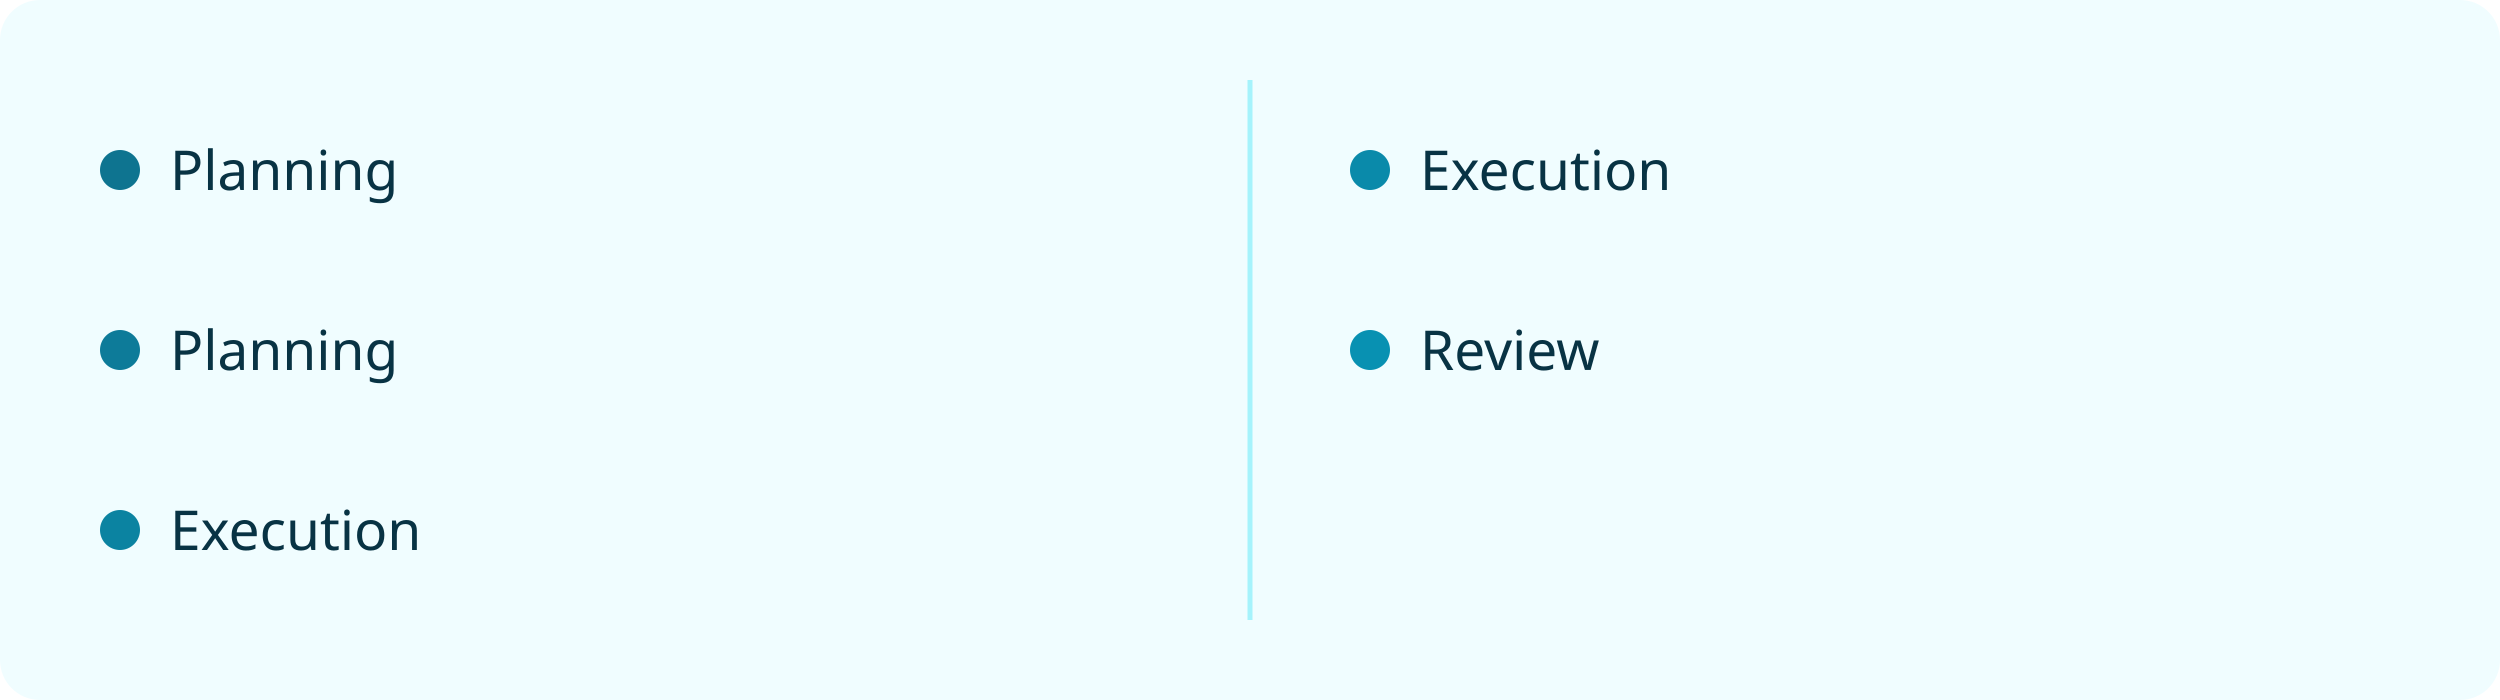
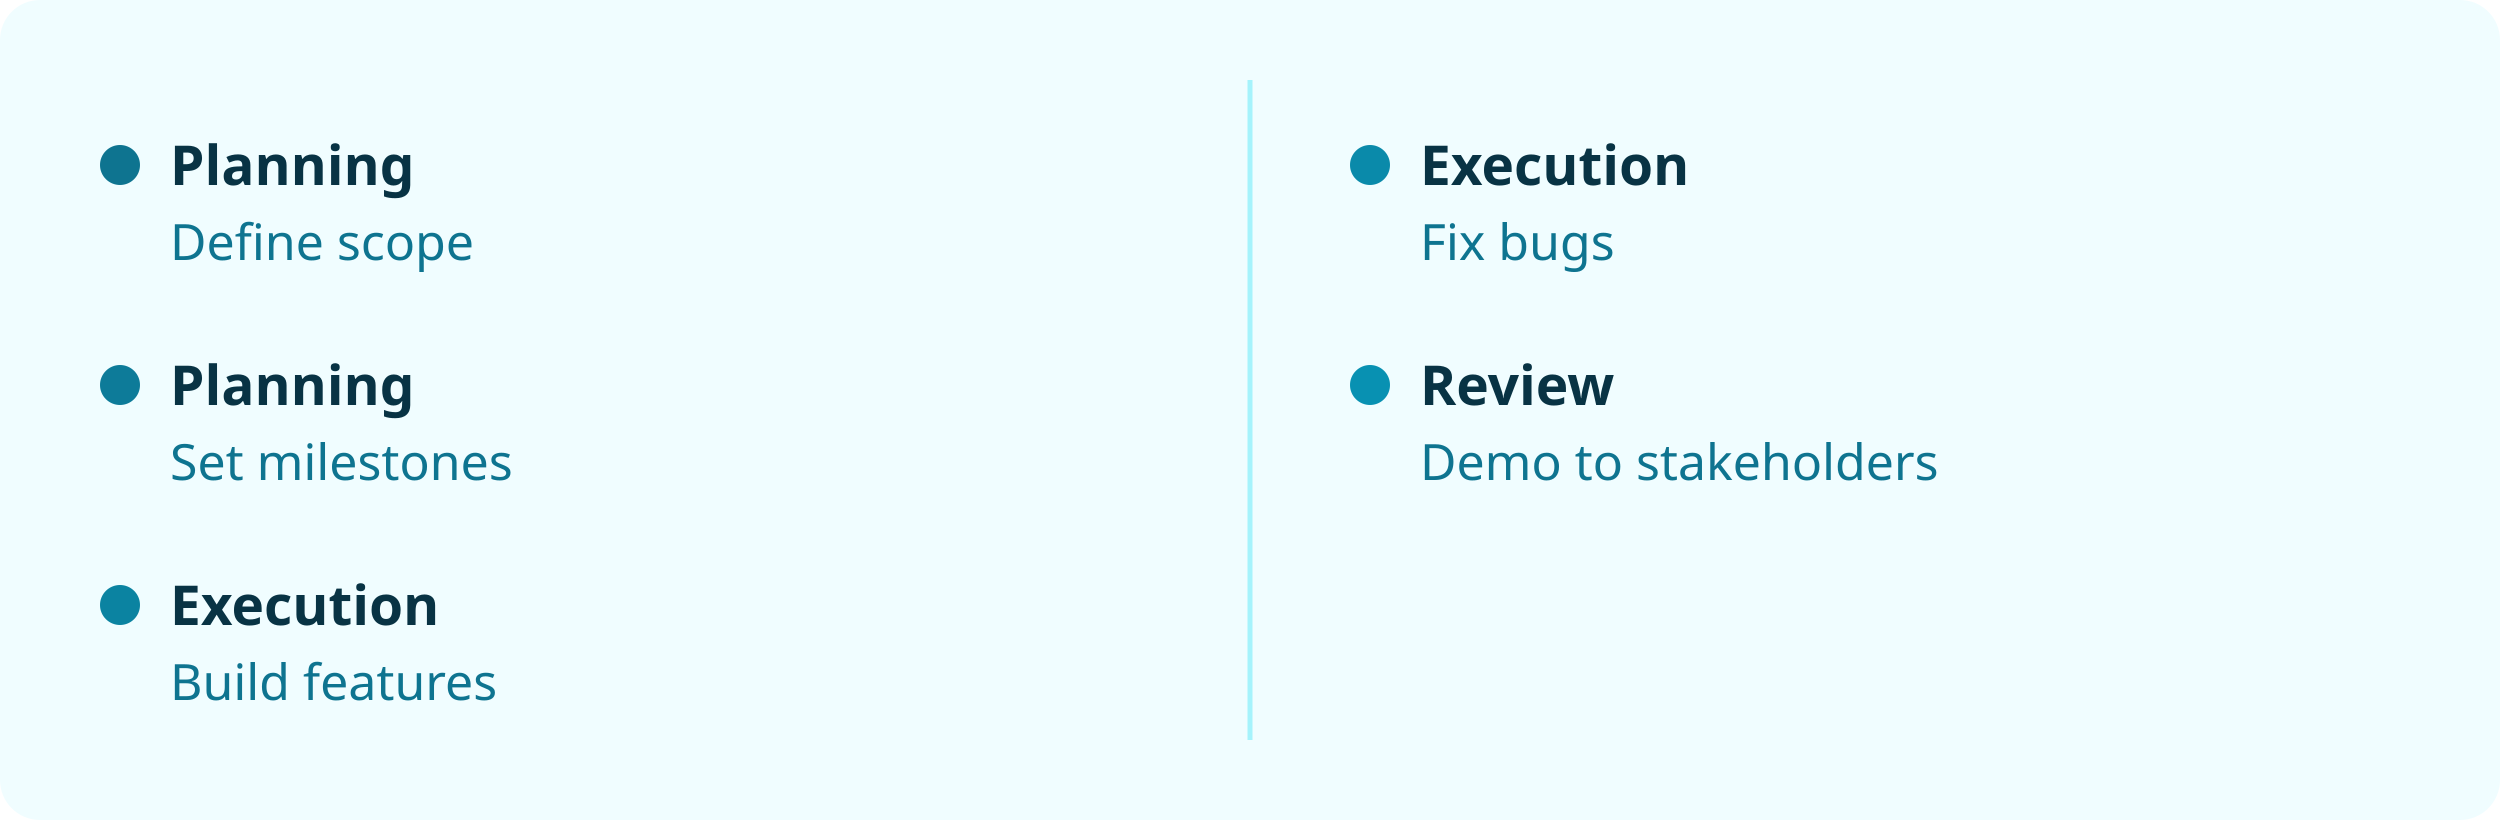
- <svg xmlns="http://www.w3.org/2000/svg" viewBox="0 0 500 140" style="width:100%;height:auto">
-   <rect width="500" height="140" fill="#f0fdff" rx="8" />
-   <line x1="250" y1="16" x2="250" y2="124" stroke="#a5f3fc" stroke-width="1" />
-   <circle cx="24" cy="34" r="4" fill="#0e7490" />
-   <text x="34" y="38" font-size="11" fill="#083344" font-family="system-ui,sans-serif">Planning</text>
-   <circle cx="24" cy="70" r="4" fill="#0d7b99" />
-   <text x="34" y="74" font-size="11" fill="#083344" font-family="system-ui,sans-serif">Planning</text>
-   <circle cx="24" cy="106" r="4" fill="#0b83a1" />
-   <text x="34" y="110" font-size="11" fill="#083344" font-family="system-ui,sans-serif">Execution</text>
-   <circle cx="274" cy="34" r="4" fill="#0a8aaa" />
-   <text x="284" y="38" font-size="11" fill="#083344" font-family="system-ui,sans-serif">Execution</text>
-   <circle cx="274" cy="70" r="4" fill="#0891b2" />
-   <text x="284" y="74" font-size="11" fill="#083344" font-family="system-ui,sans-serif">Review</text>
+ <svg xmlns="http://www.w3.org/2000/svg" viewBox="0 0 500 164" style="width:100%;height:auto">
+   <rect width="500" height="164" fill="#f0fdff" rx="8" />
+   <line x1="250" y1="16" x2="250" y2="148" stroke="#a5f3fc" stroke-width="1" />
+   <circle cx="24" cy="33" r="4" fill="#0e7490" />
+   <text x="34" y="37" font-size="11" fill="#083344" font-family="system-ui,sans-serif" font-weight="600">Planning</text>
+   <text x="34" y="52" font-size="10" fill="#0e7490" font-family="system-ui,sans-serif">Define scope</text>
+   <circle cx="24" cy="77" r="4" fill="#0d7b99" />
+   <text x="34" y="81" font-size="11" fill="#083344" font-family="system-ui,sans-serif" font-weight="600">Planning</text>
+   <text x="34" y="96" font-size="10" fill="#0e7490" font-family="system-ui,sans-serif">Set milestones</text>
+   <circle cx="24" cy="121" r="4" fill="#0b83a1" />
+   <text x="34" y="125" font-size="11" fill="#083344" font-family="system-ui,sans-serif" font-weight="600">Execution</text>
+   <text x="34" y="140" font-size="10" fill="#0e7490" font-family="system-ui,sans-serif">Build features</text>
+   <circle cx="274" cy="33" r="4" fill="#0a8aaa" />
+   <text x="284" y="37" font-size="11" fill="#083344" font-family="system-ui,sans-serif" font-weight="600">Execution</text>
+   <text x="284" y="52" font-size="10" fill="#0e7490" font-family="system-ui,sans-serif">Fix bugs</text>
+   <circle cx="274" cy="77" r="4" fill="#0891b2" />
+   <text x="284" y="81" font-size="11" fill="#083344" font-family="system-ui,sans-serif" font-weight="600">Review</text>
+   <text x="284" y="96" font-size="10" fill="#0e7490" font-family="system-ui,sans-serif">Demo to stakeholders</text>
</svg>
